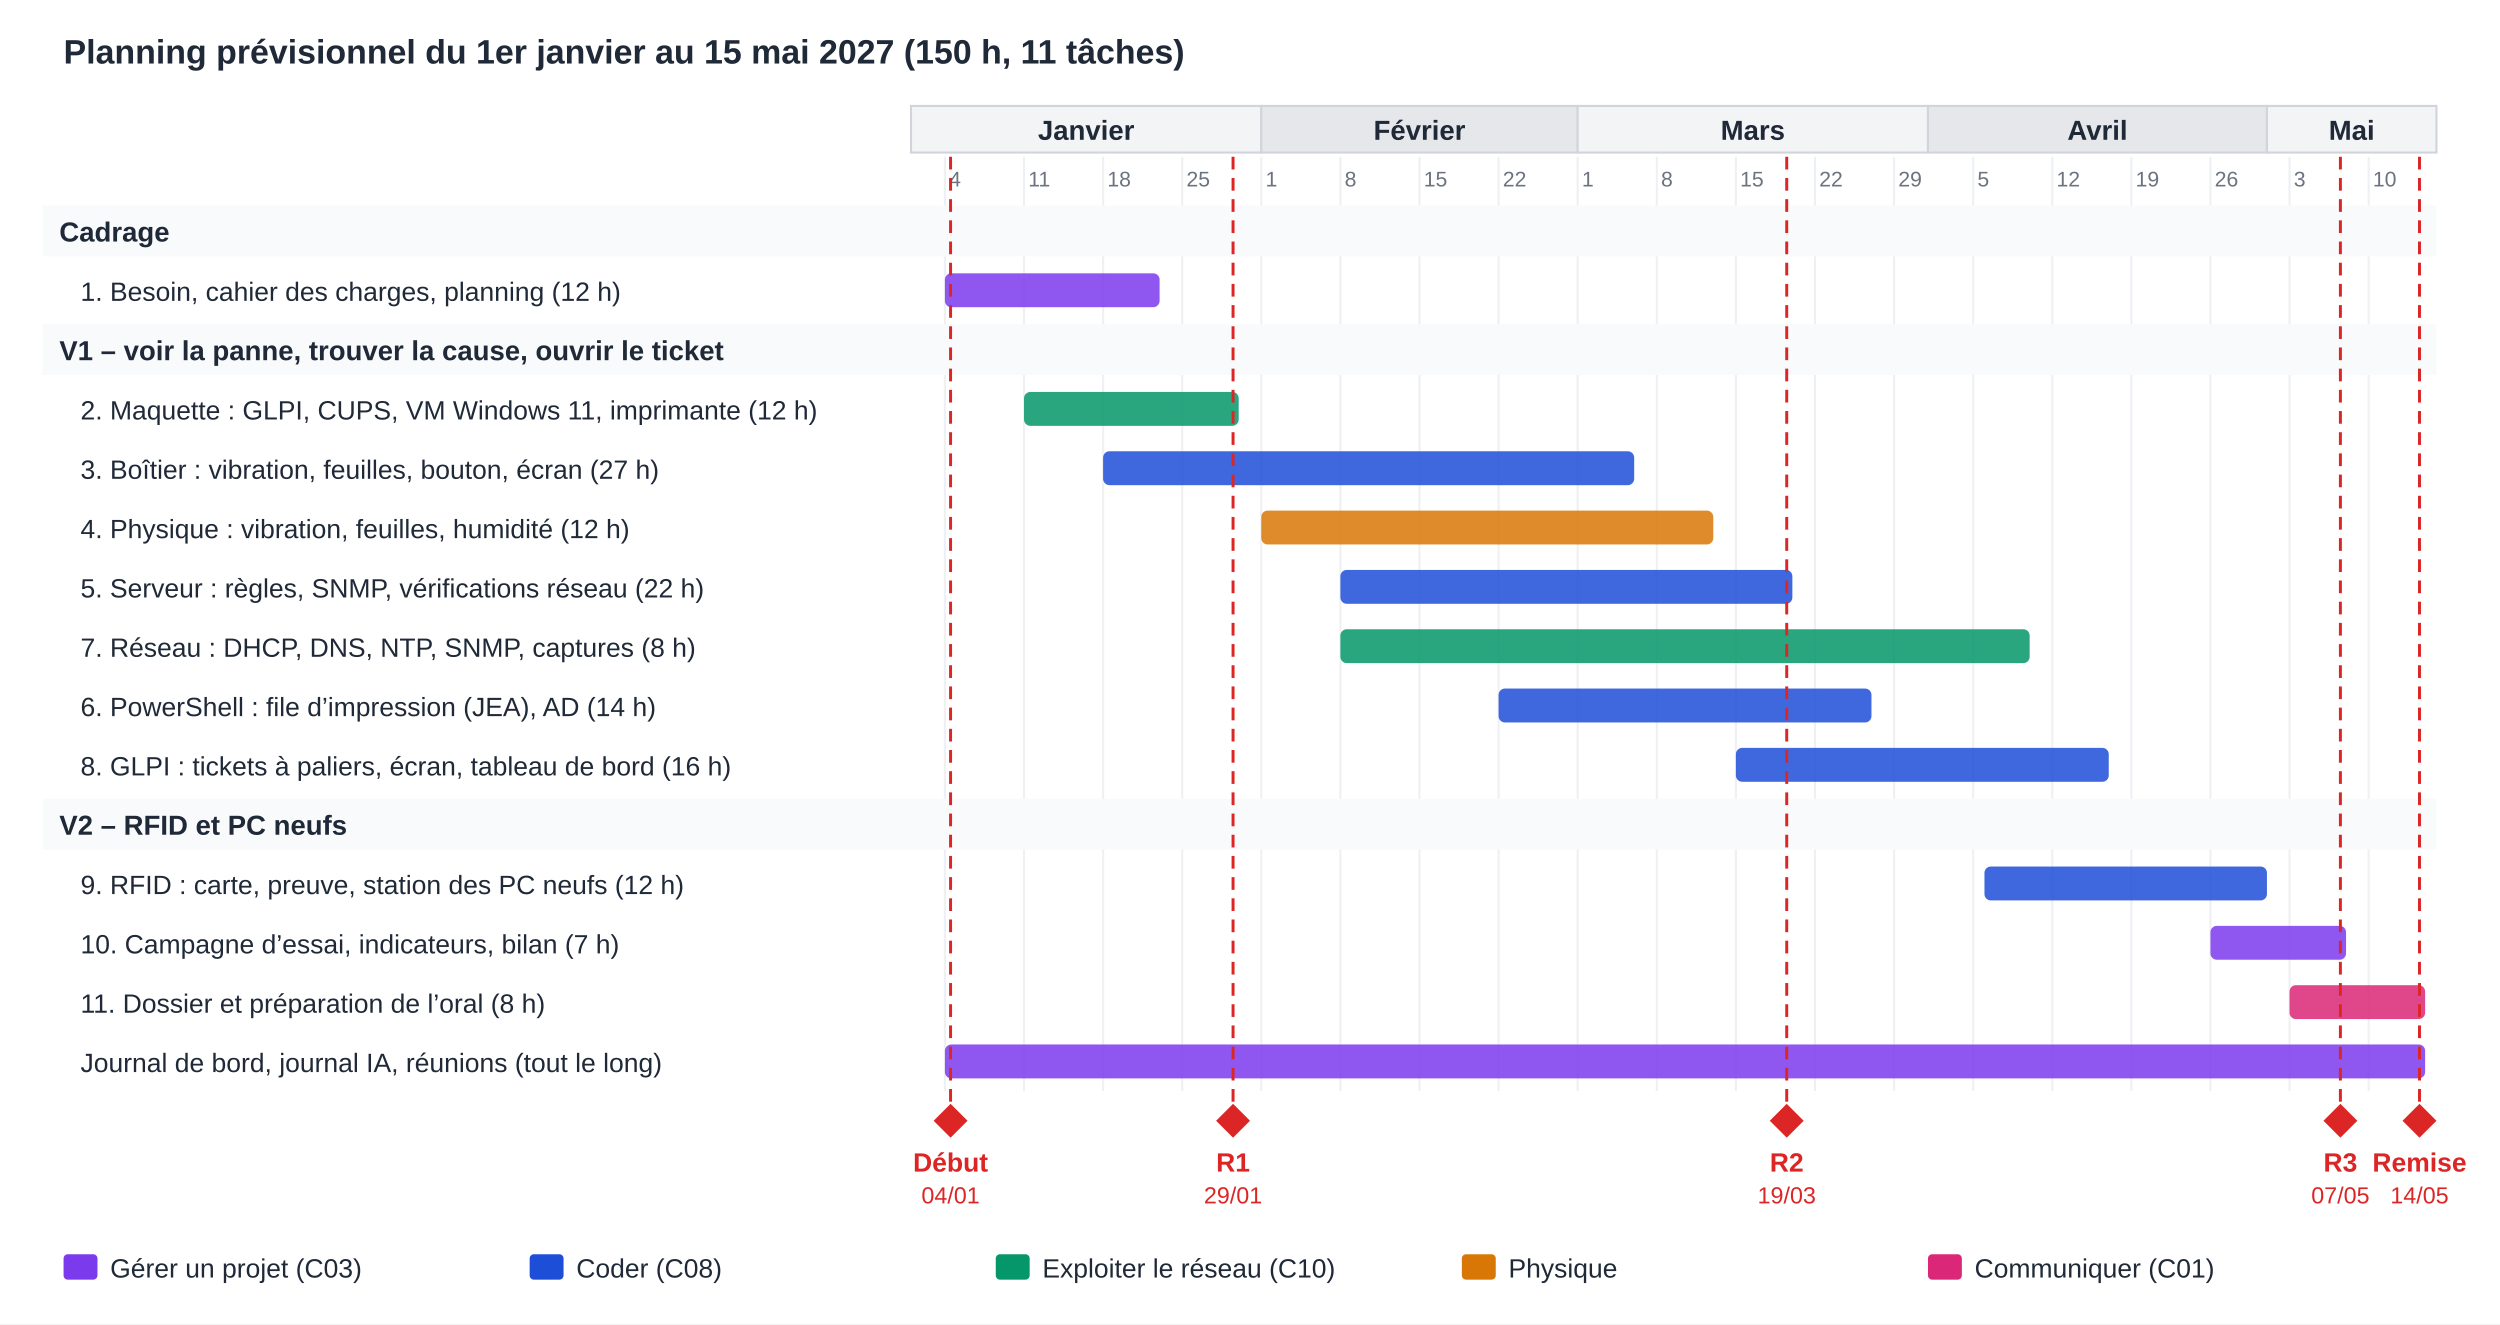
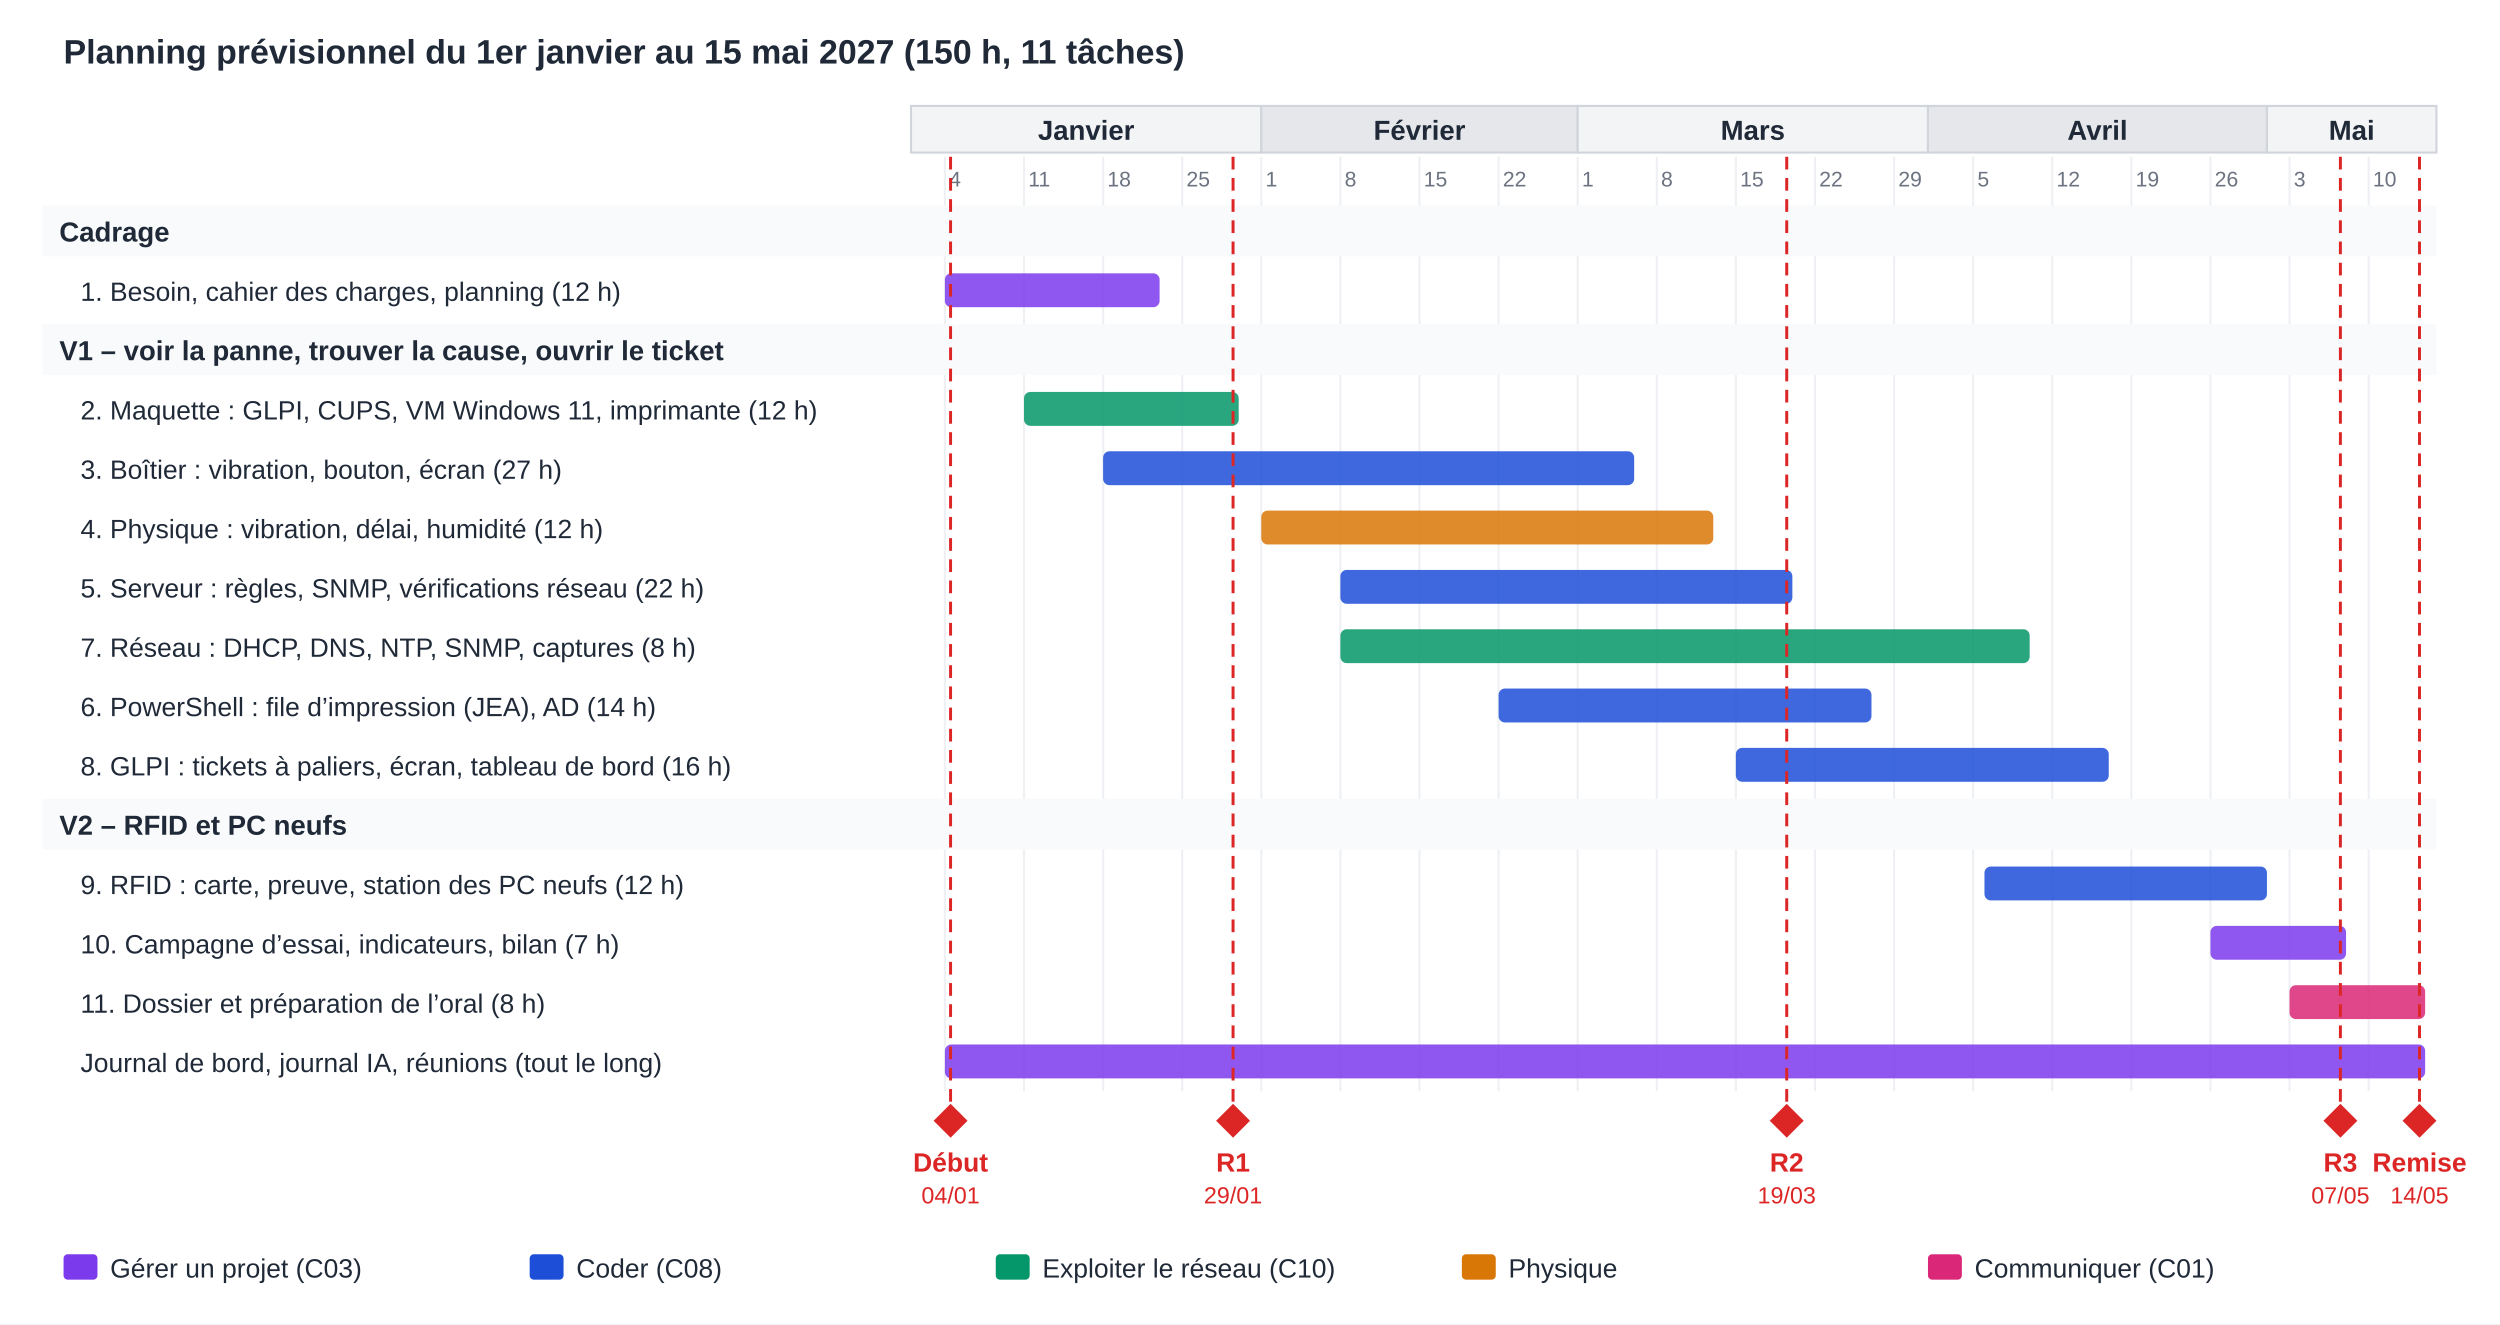
<svg xmlns="http://www.w3.org/2000/svg" width="1180" height="625" viewBox="0 0 1180 625" font-family="Liberation Sans, Arial, Helvetica, sans-serif">
  <defs>
    <marker id="fl" viewBox="0 0 10 10" refX="9" refY="5" markerWidth="8" markerHeight="8" orient="auto-start-reverse">
      <path d="M0,0 L10,5 L0,10 z" fill="#6b7280" />
    </marker>
    <marker id="flo" viewBox="0 0 10 10" refX="9" refY="5" markerWidth="9" markerHeight="9" orient="auto">
      <path d="M0,0 L10,5 L0,10" fill="none" stroke="#6b7280" stroke-width="1.5" />
    </marker>
  </defs>
  <rect width="100%" height="100%" fill="#fff" />
  <text x="30" y="30" font-size="16" font-weight="bold" fill="#1f2937" text-anchor="start">Planning prévisionnel du 1er janvier au 15 mai 2027 (150 h, 11 tâches)</text>
  <rect x="430.0" y="50" width="165.333" height="22" fill="#f3f4f6" stroke="#d1d5db" />
  <text x="512.667" y="66" font-size="13" font-weight="bold" fill="#1f2937" text-anchor="middle">Janvier</text>
  <rect x="595.333" y="50" width="149.333" height="22" fill="#e5e7eb" stroke="#d1d5db" />
  <text x="670.0" y="66" font-size="13" font-weight="bold" fill="#1f2937" text-anchor="middle">Février</text>
  <rect x="744.667" y="50" width="165.333" height="22" fill="#f3f4f6" stroke="#d1d5db" />
  <text x="827.333" y="66" font-size="13" font-weight="bold" fill="#1f2937" text-anchor="middle">Mars</text>
  <rect x="910.0" y="50" width="160.0" height="22" fill="#e5e7eb" stroke="#d1d5db" />
  <text x="990.0" y="66" font-size="13" font-weight="bold" fill="#1f2937" text-anchor="middle">Avril</text>
  <rect x="1070.0" y="50" width="80.0" height="22" fill="#f3f4f6" stroke="#d1d5db" />
  <text x="1110.0" y="66" font-size="13" font-weight="bold" fill="#1f2937" text-anchor="middle">Mai</text>
  <polyline points="446.0,74 446.0,515" fill="none" stroke="#eef0f3" stroke-width="1" />
  <text x="448.0" y="88" font-size="10" font-weight="normal" fill="#6b7280" text-anchor="start">4</text>
  <polyline points="483.333,74 483.333,515" fill="none" stroke="#eef0f3" stroke-width="1" />
  <text x="485.333" y="88" font-size="10" font-weight="normal" fill="#6b7280" text-anchor="start">11</text>
  <polyline points="520.667,74 520.667,515" fill="none" stroke="#eef0f3" stroke-width="1" />
  <text x="522.667" y="88" font-size="10" font-weight="normal" fill="#6b7280" text-anchor="start">18</text>
  <polyline points="558.0,74 558.0,515" fill="none" stroke="#eef0f3" stroke-width="1" />
  <text x="560.0" y="88" font-size="10" font-weight="normal" fill="#6b7280" text-anchor="start">25</text>
  <polyline points="595.333,74 595.333,515" fill="none" stroke="#eef0f3" stroke-width="1" />
  <text x="597.333" y="88" font-size="10" font-weight="normal" fill="#6b7280" text-anchor="start">1</text>
  <polyline points="632.667,74 632.667,515" fill="none" stroke="#eef0f3" stroke-width="1" />
  <text x="634.667" y="88" font-size="10" font-weight="normal" fill="#6b7280" text-anchor="start">8</text>
  <polyline points="670.0,74 670.0,515" fill="none" stroke="#eef0f3" stroke-width="1" />
  <text x="672.0" y="88" font-size="10" font-weight="normal" fill="#6b7280" text-anchor="start">15</text>
  <polyline points="707.333,74 707.333,515" fill="none" stroke="#eef0f3" stroke-width="1" />
  <text x="709.333" y="88" font-size="10" font-weight="normal" fill="#6b7280" text-anchor="start">22</text>
  <polyline points="744.667,74 744.667,515" fill="none" stroke="#eef0f3" stroke-width="1" />
  <text x="746.667" y="88" font-size="10" font-weight="normal" fill="#6b7280" text-anchor="start">1</text>
  <polyline points="782.0,74 782.0,515" fill="none" stroke="#eef0f3" stroke-width="1" />
  <text x="784.0" y="88" font-size="10" font-weight="normal" fill="#6b7280" text-anchor="start">8</text>
  <polyline points="819.333,74 819.333,515" fill="none" stroke="#eef0f3" stroke-width="1" />
  <text x="821.333" y="88" font-size="10" font-weight="normal" fill="#6b7280" text-anchor="start">15</text>
  <polyline points="856.667,74 856.667,515" fill="none" stroke="#eef0f3" stroke-width="1" />
  <text x="858.667" y="88" font-size="10" font-weight="normal" fill="#6b7280" text-anchor="start">22</text>
  <polyline points="894.0,74 894.0,515" fill="none" stroke="#eef0f3" stroke-width="1" />
  <text x="896.0" y="88" font-size="10" font-weight="normal" fill="#6b7280" text-anchor="start">29</text>
  <polyline points="931.333,74 931.333,515" fill="none" stroke="#eef0f3" stroke-width="1" />
  <text x="933.333" y="88" font-size="10" font-weight="normal" fill="#6b7280" text-anchor="start">5</text>
  <polyline points="968.667,74 968.667,515" fill="none" stroke="#eef0f3" stroke-width="1" />
  <text x="970.667" y="88" font-size="10" font-weight="normal" fill="#6b7280" text-anchor="start">12</text>
  <polyline points="1006.0,74 1006.0,515" fill="none" stroke="#eef0f3" stroke-width="1" />
  <text x="1008.0" y="88" font-size="10" font-weight="normal" fill="#6b7280" text-anchor="start">19</text>
  <polyline points="1043.333,74 1043.333,515" fill="none" stroke="#eef0f3" stroke-width="1" />
  <text x="1045.333" y="88" font-size="10" font-weight="normal" fill="#6b7280" text-anchor="start">26</text>
  <polyline points="1080.667,74 1080.667,515" fill="none" stroke="#eef0f3" stroke-width="1" />
  <text x="1082.667" y="88" font-size="10" font-weight="normal" fill="#6b7280" text-anchor="start">3</text>
  <polyline points="1118.0,74 1118.0,515" fill="none" stroke="#eef0f3" stroke-width="1" />
  <text x="1120.0" y="88" font-size="10" font-weight="normal" fill="#6b7280" text-anchor="start">10</text>
  <rect x="20" y="97" width="1130" height="24" fill="#f9fafb" />
  <text x="28" y="114" font-size="13" font-weight="bold" fill="#1f2937" text-anchor="start">Cadrage</text>
  <text x="38" y="142" font-size="12.5" font-weight="normal" fill="#1f2937" text-anchor="start">1. Besoin, cahier des charges, planning (12 h)</text>
  <rect x="446.0" y="129" width="101.333" height="16" rx="3" fill="#7c3aed" opacity="0.85" />
  <rect x="20" y="153" width="1130" height="24" fill="#f9fafb" />
  <text x="28" y="170" font-size="13" font-weight="bold" fill="#1f2937" text-anchor="start">V1 – voir la panne, trouver la cause, ouvrir le ticket</text>
  <text x="38" y="198" font-size="12.5" font-weight="normal" fill="#1f2937" text-anchor="start">2. Maquette : GLPI, CUPS, VM Windows 11, imprimante (12 h)</text>
  <rect x="483.333" y="185" width="101.333" height="16" rx="3" fill="#059669" opacity="0.85" />
-   <text x="38" y="226" font-size="12.5" font-weight="normal" fill="#1f2937" text-anchor="start">3. Boîtier : vibration, feuilles, bouton, écran (27 h)</text>
+   <text x="38" y="226" font-size="12.5" font-weight="normal" fill="#1f2937" text-anchor="start">3. Boîtier : vibration, bouton, écran (27 h)</text>
  <rect x="520.667" y="213" width="250.667" height="16" rx="3" fill="#1d4ed8" opacity="0.85" />
-   <text x="38" y="254" font-size="12.5" font-weight="normal" fill="#1f2937" text-anchor="start">4. Physique : vibration, feuilles, humidité (12 h)</text>
+   <text x="38" y="254" font-size="12.5" font-weight="normal" fill="#1f2937" text-anchor="start">4. Physique : vibration, délai, humidité (12 h)</text>
  <rect x="595.333" y="241" width="213.333" height="16" rx="3" fill="#d97706" opacity="0.85" />
  <text x="38" y="282" font-size="12.5" font-weight="normal" fill="#1f2937" text-anchor="start">5. Serveur : règles, SNMP, vérifications réseau (22 h)</text>
  <rect x="632.667" y="269" width="213.333" height="16" rx="3" fill="#1d4ed8" opacity="0.85" />
  <text x="38" y="310" font-size="12.5" font-weight="normal" fill="#1f2937" text-anchor="start">7. Réseau : DHCP, DNS, NTP, SNMP, captures (8 h)</text>
  <rect x="632.667" y="297" width="325.333" height="16" rx="3" fill="#059669" opacity="0.85" />
  <text x="38" y="338" font-size="12.5" font-weight="normal" fill="#1f2937" text-anchor="start">6. PowerShell : file d’impression (JEA), AD (14 h)</text>
  <rect x="707.333" y="325" width="176.0" height="16" rx="3" fill="#1d4ed8" opacity="0.85" />
  <text x="38" y="366" font-size="12.5" font-weight="normal" fill="#1f2937" text-anchor="start">8. GLPI : tickets à paliers, écran, tableau de bord (16 h)</text>
  <rect x="819.333" y="353" width="176.0" height="16" rx="3" fill="#1d4ed8" opacity="0.85" />
  <rect x="20" y="377" width="1130" height="24" fill="#f9fafb" />
  <text x="28" y="394" font-size="13" font-weight="bold" fill="#1f2937" text-anchor="start">V2 – RFID et PC neufs</text>
  <text x="38" y="422" font-size="12.5" font-weight="normal" fill="#1f2937" text-anchor="start">9. RFID : carte, preuve, station des PC neufs (12 h)</text>
  <rect x="936.667" y="409" width="133.333" height="16" rx="3" fill="#1d4ed8" opacity="0.85" />
  <text x="38" y="450" font-size="12.5" font-weight="normal" fill="#1f2937" text-anchor="start">10. Campagne d’essai, indicateurs, bilan (7 h)</text>
  <rect x="1043.333" y="437" width="64.0" height="16" rx="3" fill="#7c3aed" opacity="0.85" />
  <text x="38" y="478" font-size="12.5" font-weight="normal" fill="#1f2937" text-anchor="start">11. Dossier et préparation de l’oral (8 h)</text>
  <rect x="1080.667" y="465" width="64.0" height="16" rx="3" fill="#db2777" opacity="0.85" />
  <text x="38" y="506" font-size="12.5" font-weight="normal" fill="#1f2937" text-anchor="start">Journal de bord, journal IA, réunions (tout le long)</text>
  <rect x="446.0" y="493" width="698.667" height="16" rx="3" fill="#7c3aed" opacity="0.85" />
  <polyline points="448.667,74 448.667,523" fill="none" stroke="#dc2626" stroke-width="1.4" stroke-dasharray="6 4" />
  <path d="M448.667,521 l8,8 l-8,8 l-8,-8 z" fill="#dc2626" />
  <text x="448.667" y="553" font-size="12.5" font-weight="bold" fill="#dc2626" text-anchor="middle">Début</text>
  <text x="448.667" y="568" font-size="11" font-weight="normal" fill="#dc2626" text-anchor="middle">04/01</text>
  <polyline points="582,74 582,523" fill="none" stroke="#dc2626" stroke-width="1.4" stroke-dasharray="6 4" />
  <path d="M582,521 l8,8 l-8,8 l-8,-8 z" fill="#dc2626" />
  <text x="582" y="553" font-size="12.5" font-weight="bold" fill="#dc2626" text-anchor="middle">R1</text>
  <text x="582" y="568" font-size="11" font-weight="normal" fill="#dc2626" text-anchor="middle">29/01</text>
  <polyline points="843.333,74 843.333,523" fill="none" stroke="#dc2626" stroke-width="1.4" stroke-dasharray="6 4" />
  <path d="M843.333,521 l8,8 l-8,8 l-8,-8 z" fill="#dc2626" />
  <text x="843.333" y="553" font-size="12.5" font-weight="bold" fill="#dc2626" text-anchor="middle">R2</text>
  <text x="843.333" y="568" font-size="11" font-weight="normal" fill="#dc2626" text-anchor="middle">19/03</text>
  <polyline points="1104.667,74 1104.667,523" fill="none" stroke="#dc2626" stroke-width="1.4" stroke-dasharray="6 4" />
  <path d="M1104.667,521 l8,8 l-8,8 l-8,-8 z" fill="#dc2626" />
  <text x="1104.667" y="553" font-size="12.5" font-weight="bold" fill="#dc2626" text-anchor="middle">R3</text>
  <text x="1104.667" y="568" font-size="11" font-weight="normal" fill="#dc2626" text-anchor="middle">07/05</text>
  <polyline points="1142.0,74 1142.0,523" fill="none" stroke="#dc2626" stroke-width="1.4" stroke-dasharray="6 4" />
  <path d="M1142.0,521 l8,8 l-8,8 l-8,-8 z" fill="#dc2626" />
  <text x="1142.0" y="553" font-size="12.5" font-weight="bold" fill="#dc2626" text-anchor="middle">Remise</text>
  <text x="1142.0" y="568" font-size="11" font-weight="normal" fill="#dc2626" text-anchor="middle">14/05</text>
  <rect x="30" y="592" width="16" height="12" rx="2" fill="#7c3aed" />
  <text x="52" y="603" font-size="12.5" font-weight="normal" fill="#1f2937" text-anchor="start">Gérer un projet (C03)</text>
  <rect x="250" y="592" width="16" height="12" rx="2" fill="#1d4ed8" />
  <text x="272" y="603" font-size="12.5" font-weight="normal" fill="#1f2937" text-anchor="start">Coder (C08)</text>
  <rect x="470" y="592" width="16" height="12" rx="2" fill="#059669" />
  <text x="492" y="603" font-size="12.5" font-weight="normal" fill="#1f2937" text-anchor="start">Exploiter le réseau (C10)</text>
  <rect x="690" y="592" width="16" height="12" rx="2" fill="#d97706" />
  <text x="712" y="603" font-size="12.5" font-weight="normal" fill="#1f2937" text-anchor="start">Physique</text>
  <rect x="910" y="592" width="16" height="12" rx="2" fill="#db2777" />
  <text x="932" y="603" font-size="12.5" font-weight="normal" fill="#1f2937" text-anchor="start">Communiquer (C01)</text>
</svg>
